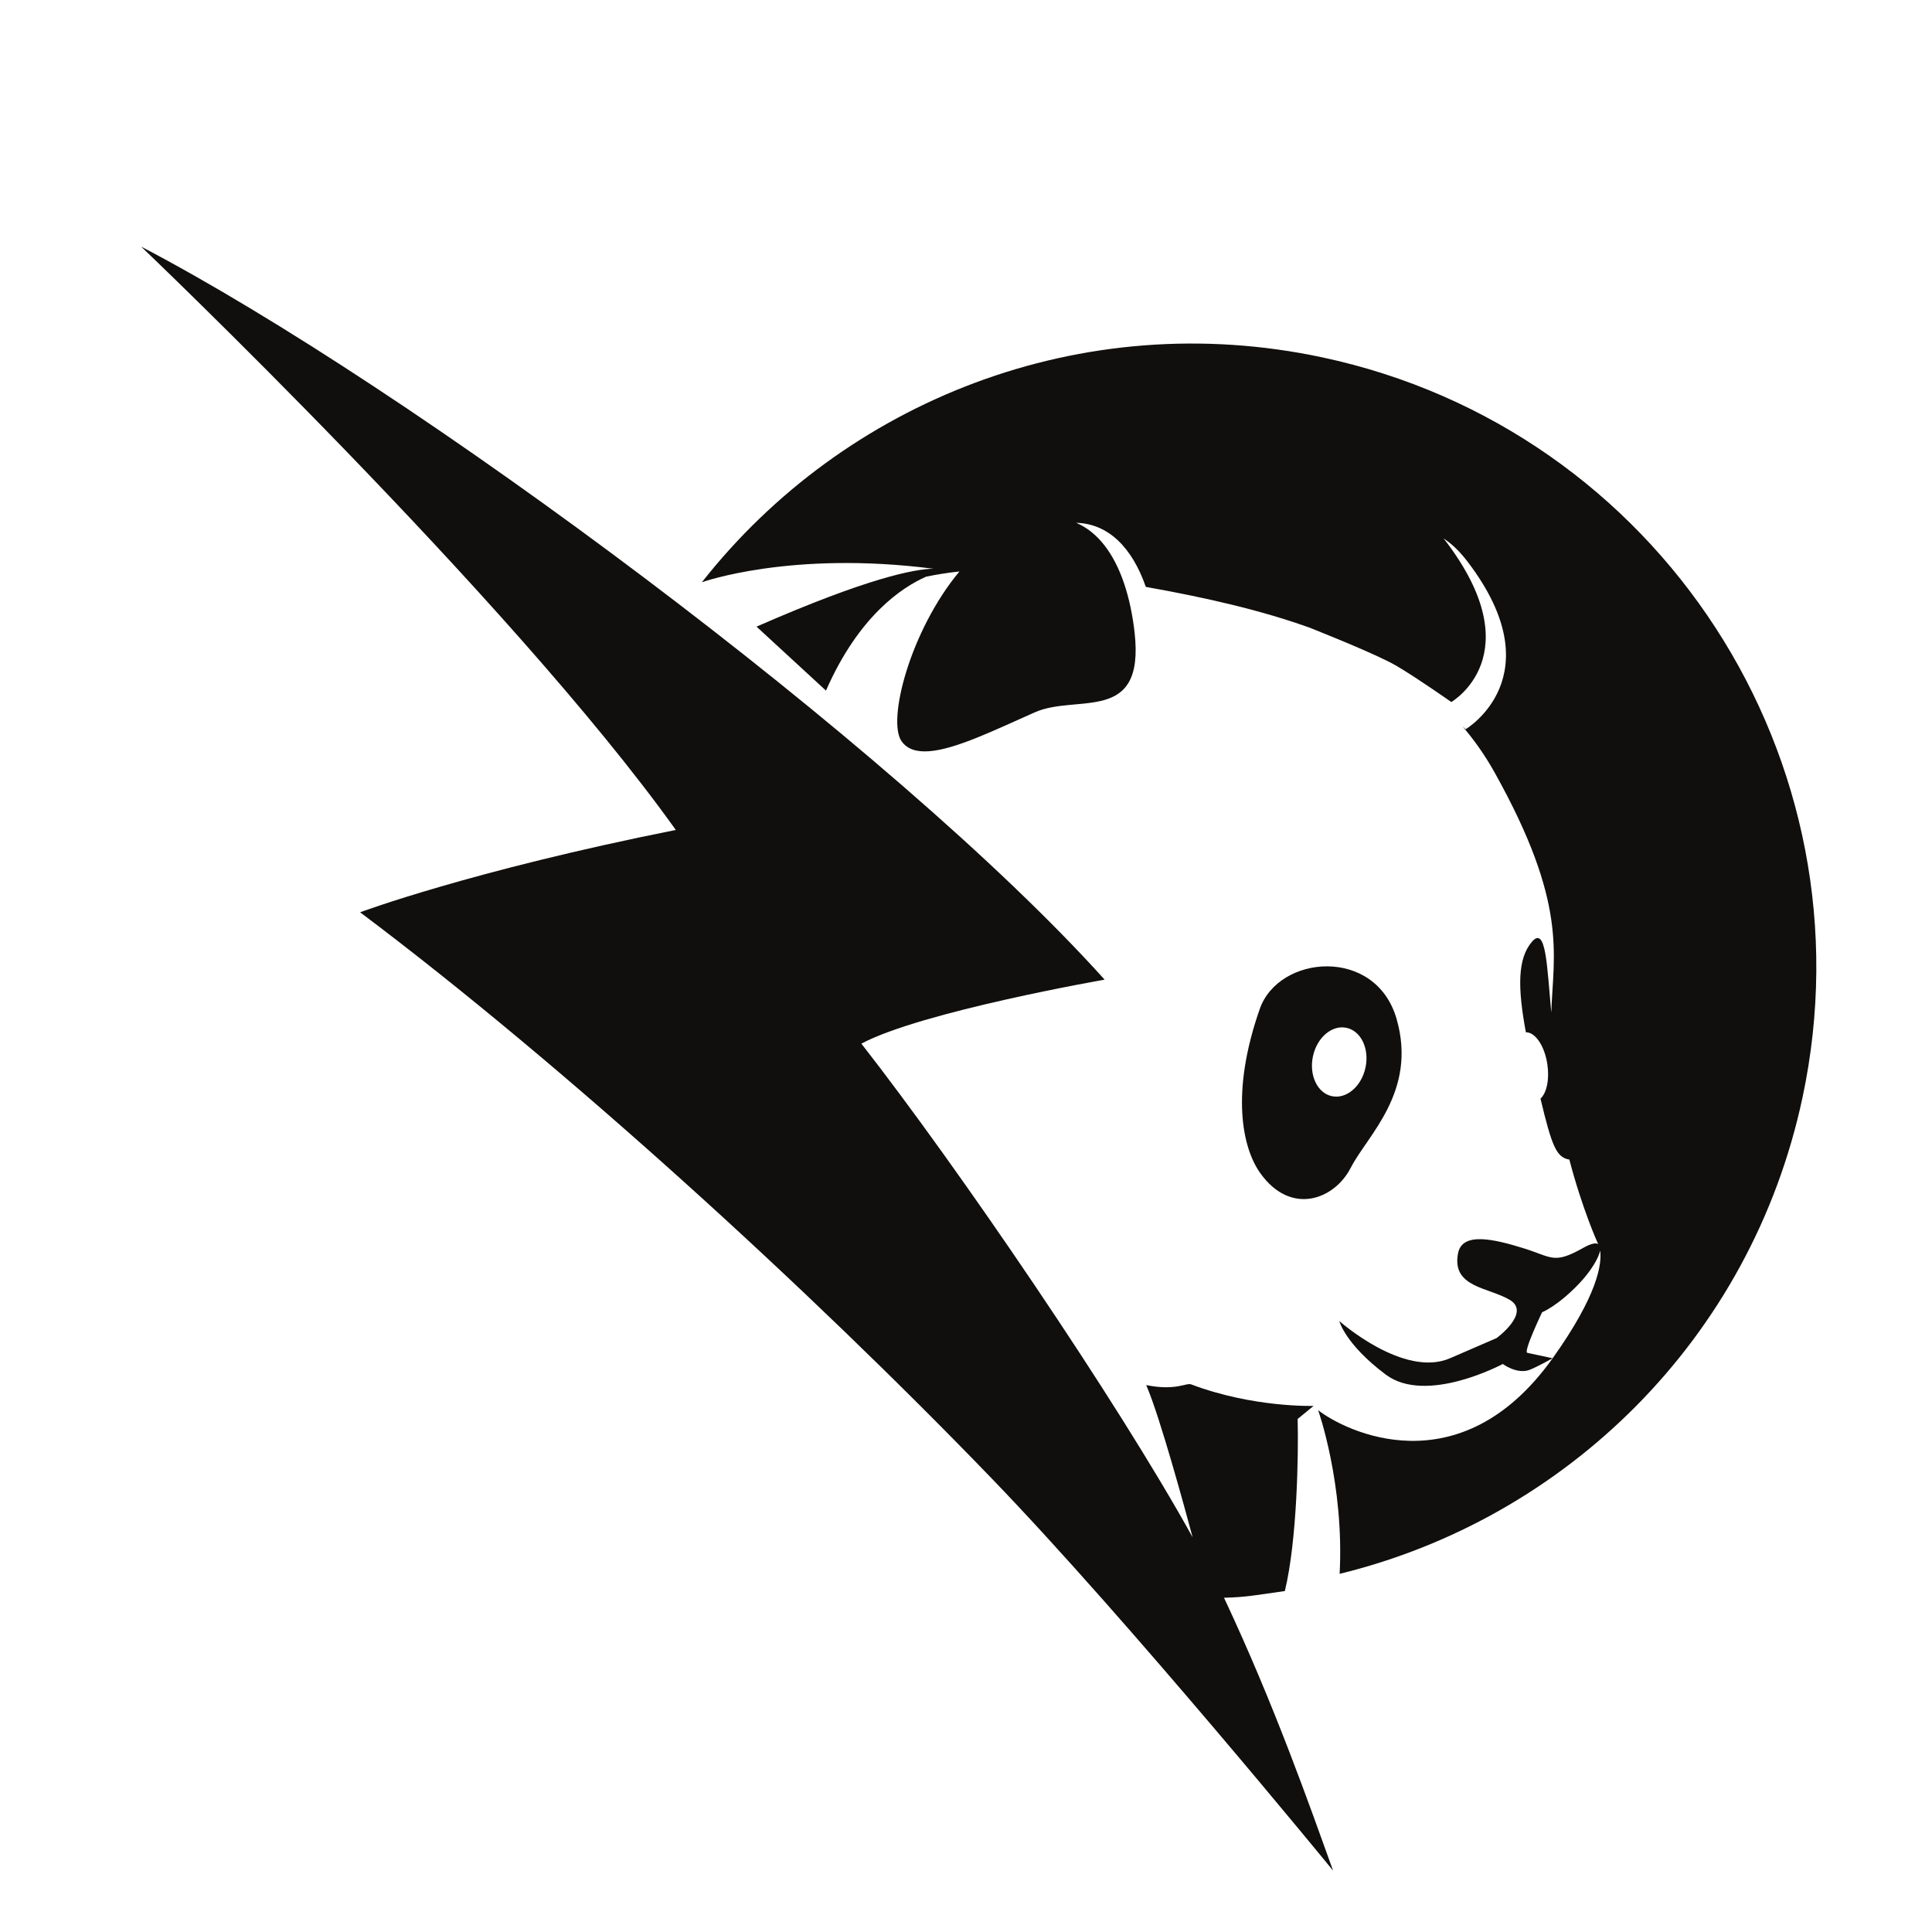
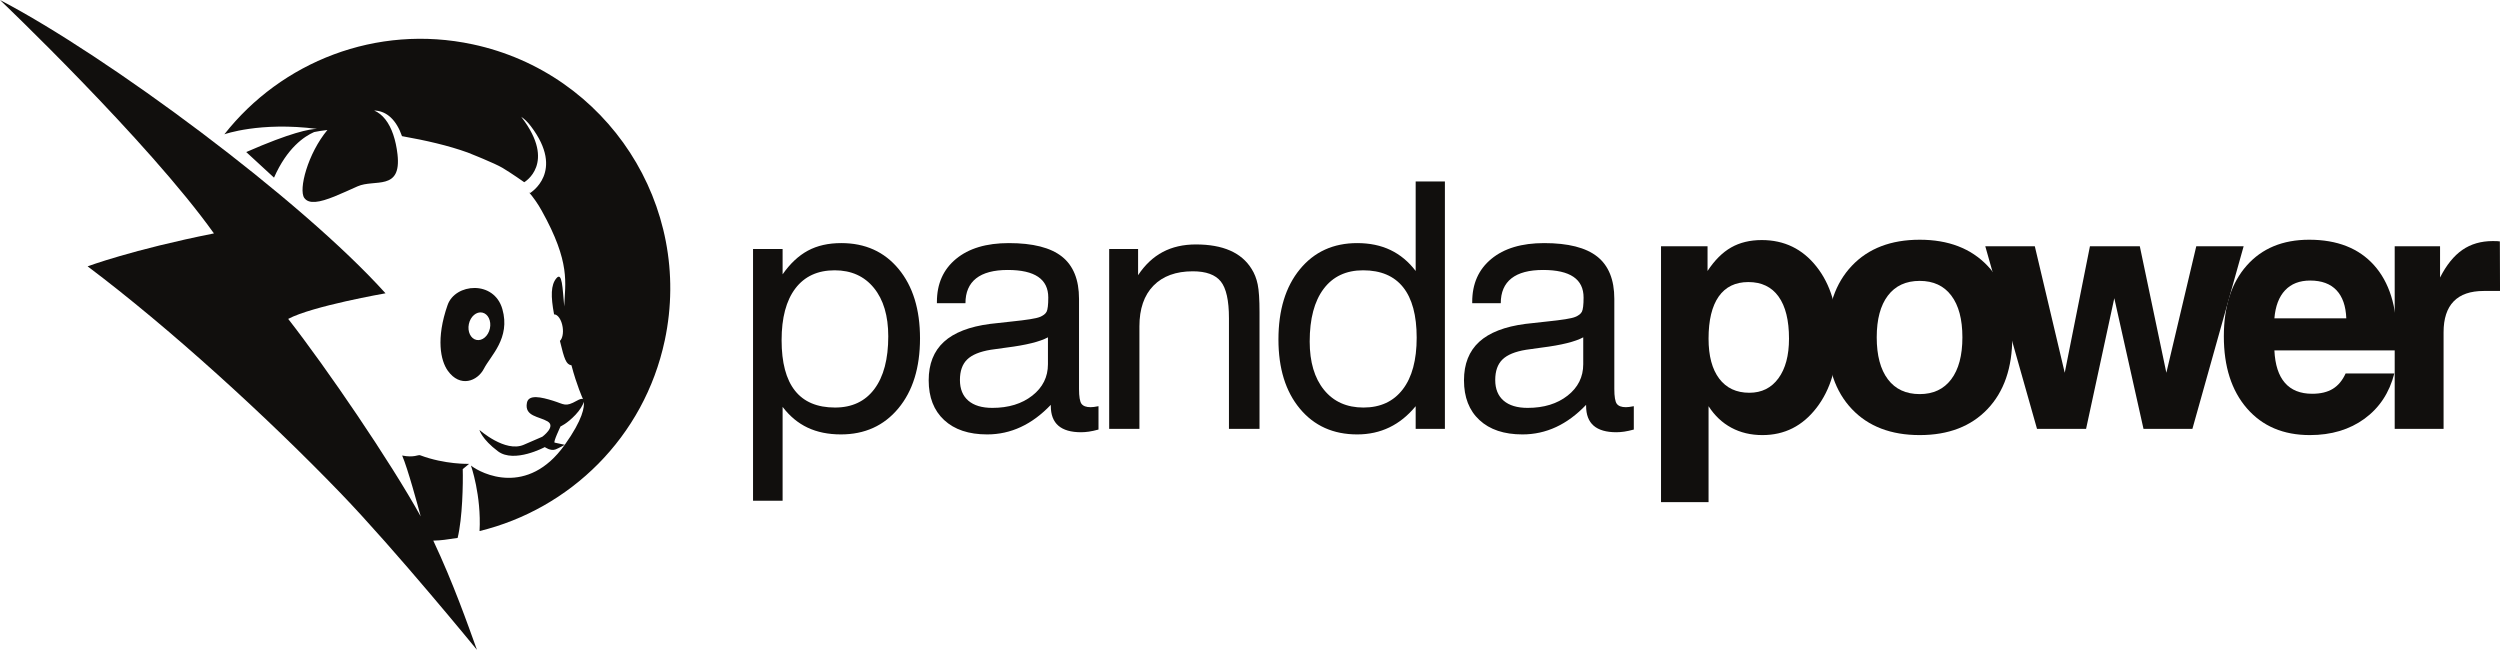
- <svg xmlns="http://www.w3.org/2000/svg" version="1.1" id="svg2" xml:space="preserve" width="200" height="200" viewBox="0 0 200 200">
-   <defs id="defs6">
-     <clipPath clipPathUnits="userSpaceOnUse" id="clipPath20">
-       <path d="M 0,1702.108 H 1086.108 V 0 H 0 Z" id="path18" />
-     </clipPath>
-   </defs>
-   <g id="g10" transform="matrix(1.333333,0,0,-1.333333,-965.8923,278.776)">
-     <g id="g484" transform="translate(827.0711,181.3386)">
-       <path d="m 0,0 c -18.674,3.977 -37.104,-3.405 -48.159,-17.464 0,0 6.873,2.481 17.976,1.051 -1.44,-0.022 -5.041,-0.688 -13.732,-4.496 l 5.392,-4.966 c 2.539,5.789 5.884,8.012 7.777,8.847 0.804,0.164 1.649,0.303 2.584,0.402 -3.811,-4.574 -5.641,-11.58 -4.486,-13.189 0.453,-0.632 1.197,-0.838 2.143,-0.766 2.064,0.156 5.092,1.645 8.193,3.019 3.3,1.463 8.555,-0.973 7.75,6.199 -0.161,1.415 -0.44,2.705 -0.825,3.838 -0.793,2.326 -2.052,3.975 -3.708,4.676 2.501,-0.058 4.352,-1.938 5.404,-4.974 4.701,-0.837 8.986,-1.82 12.773,-3.186 0.364,-0.146 1.11,-0.446 1.99,-0.808 0.311,-0.125 0.639,-0.263 0.972,-0.404 1.448,-0.612 3.006,-1.301 3.781,-1.763 1.672,-0.995 4.202,-2.778 4.202,-2.778 0,0 6.319,3.64 -0.468,12.537 -0.047,0.06 -0.09,0.109 -0.139,0.165 0.602,-0.383 1.229,-0.962 1.877,-1.813 6.785,-8.899 -0.157,-13.002 -0.157,-13.002 0,0 -0.092,0.085 -0.243,0.224 0.927,-1.084 1.765,-2.273 2.499,-3.593 5.694,-10.195 4.554,-14.069 4.394,-18.61 l -0.002,-0.007 c -0.335,3.627 -0.403,6.776 -1.508,5.476 -1.109,-1.301 -1.112,-3.535 -0.463,-7.019 0.719,0.022 1.454,-1.05 1.667,-2.481 0.178,-1.184 -0.058,-2.231 -0.532,-2.67 0.871,-3.651 1.227,-4.518 2.17,-4.721 0.027,-0.005 0.043,0.008 0.065,0.007 1.015,-3.875 2.196,-6.472 2.196,-6.472 0,0 0.024,-0.036 0.06,-0.106 -0.191,0.113 -0.563,0.053 -1.205,-0.312 -2.283,-1.283 -2.387,-0.691 -4.638,0 -2.25,0.694 -4.73,1.288 -5.051,-0.408 -0.505,-2.649 2.347,-2.622 4.018,-3.611 1.667,-0.997 -1.026,-2.968 -1.026,-2.968 l -3.604,-1.561 c -3.603,-1.57 -8.605,2.886 -8.605,2.886 0,0 0.445,-1.788 3.604,-4.157 3.158,-2.369 9.088,0.822 9.088,0.822 0,0 1.119,-0.834 2.101,-0.448 0.588,0.232 1.771,0.893 1.771,0.893 0,0 -1.642,0.352 -1.967,0.421 -0.326,0.07 1.146,3.149 1.146,3.149 0,0 1.227,0.487 2.9,2.252 0.847,0.896 1.481,1.914 1.609,2.535 0.141,-1.007 -0.161,-3.409 -3.688,-8.357 -7.228,-10.129 -16.179,-5.629 -18.208,-4.03 0,0 2.039,-5.74 1.669,-12.708 17.512,4.272 31.934,18.185 35.939,36.989 C 42.868,-31.294 26.167,-5.571 0,0" style="fill:#110f0d;fill-opacity:1;fill-rule:nonzero;stroke:none" id="path486" />
+ <svg xmlns="http://www.w3.org/2000/svg" width="173.294pt" height="45.043pt" viewBox="0 0 61.134 15.89" version="1.1" id="svg6038">
+   <defs id="defs6032" />
+   <g id="layer1" transform="translate(-147.046,-280.1349)">
+     <g id="g22" transform="matrix(0.1038276,0,0,-0.1038276,158.6017,281.2181)">
+       <path d="m 0,0 c -22.666,4.827 -45.037,-4.133 -58.456,-21.197 0,0 8.343,3.01 21.82,1.276 -1.748,-0.027 -6.118,-0.836 -16.668,-5.458 l 6.544,-6.026 c 3.083,7.026 7.143,9.724 9.441,10.736 0.974,0.199 2.002,0.37 3.136,0.488 -4.626,-5.55 -6.847,-14.054 -5.445,-16.008 0.549,-0.767 1.451,-1.017 2.603,-0.928 2.503,0.189 6.178,1.995 9.943,3.664 4.005,1.775 10.385,-1.184 9.407,7.523 -0.195,1.717 -0.535,3.283 -1.003,4.659 -0.962,2.824 -2.489,4.825 -4.501,5.676 3.037,-0.072 5.283,-2.353 6.561,-6.038 5.705,-1.016 10.907,-2.208 15.504,-3.867 0.442,-0.178 1.347,-0.541 2.415,-0.98 0.378,-0.153 0.775,-0.321 1.179,-0.49 1.758,-0.744 3.648,-1.581 4.589,-2.141 2.03,-1.208 5.101,-3.372 5.101,-3.372 0,0 7.67,4.419 -0.566,15.217 -0.059,0.073 -0.112,0.133 -0.169,0.202 0.731,-0.467 1.49,-1.17 2.276,-2.202 8.237,-10.801 -0.19,-15.781 -0.19,-15.781 0,0 -0.112,0.103 -0.294,0.271 1.124,-1.316 2.141,-2.758 3.032,-4.361 6.911,-12.376 5.527,-17.077 5.334,-22.588 l -0.002,-0.009 c -0.406,4.403 -0.49,8.226 -1.831,6.647 -1.347,-1.579 -1.349,-4.29 -0.562,-8.521 0.872,0.029 1.764,-1.274 2.024,-3.01 0.215,-1.438 -0.072,-2.708 -0.646,-3.24 1.058,-4.431 1.488,-5.485 2.635,-5.731 0.032,-0.006 0.051,0.011 0.077,0.009 1.233,-4.704 2.665,-7.857 2.665,-7.857 0,0 0.031,-0.043 0.073,-0.127 -0.231,0.135 -0.683,0.064 -1.463,-0.379 -2.77,-1.558 -2.898,-0.839 -5.629,0 -2.731,0.842 -5.74,1.563 -6.13,-0.496 -0.614,-3.216 2.848,-3.183 4.877,-4.382 2.024,-1.21 -1.245,-3.603 -1.245,-3.603 L 12.06,-94.32 c -4.373,-1.905 -10.444,3.504 -10.444,3.504 0,0 0.54,-2.17 4.374,-5.044 3.833,-2.876 11.032,0.997 11.032,0.997 0,0 1.357,-1.013 2.55,-0.544 0.714,0.28 2.151,1.083 2.151,1.083 0,0 -1.996,0.426 -2.39,0.511 -0.396,0.085 1.392,3.823 1.392,3.823 0,0 1.49,0.591 3.518,2.732 1.029,1.088 1.801,2.323 1.955,3.078 0.17,-1.223 -0.196,-4.138 -4.475,-10.144 -8.774,-12.292 -19.639,-6.833 -22.102,-4.891 0,0 2.476,-6.968 2.026,-15.426 21.254,5.187 38.761,22.074 43.621,44.898 C 52.032,-37.983 31.762,-6.762 0,0" style="fill:#110f0d;fill-opacity:1;fill-rule:nonzero;stroke:none" id="path24" />
    </g>
-     <g id="g488" transform="translate(827.8279,123.9753)">
-       <path d="M 0,0 C -1.126,0.24 -1.785,1.623 -1.472,3.093 -1.162,4.555 0.006,5.549 1.13,5.307 2.261,5.068 2.921,3.688 2.608,2.221 2.296,0.756 1.129,-0.238 0,0 m 5.025,5.988 c -1.614,5.646 -9.154,5.006 -10.627,0.78 -2.282,-6.514 -1.345,-10.793 0.031,-12.729 2.376,-3.351 5.765,-2.079 7.038,0.409 1.269,2.487 5.178,5.893 3.558,11.54" style="fill:#110f0d;fill-opacity:1;fill-rule:nonzero;stroke:none" id="path490" />
+     <g id="g26" transform="matrix(0.1038276,0,0,-0.1038276,158.697,288.4472)">
+       <path d="M 0,0 C -1.367,0.292 -2.166,1.97 -1.786,3.753 -1.41,5.528 0.007,6.735 1.372,6.441 2.745,6.151 3.546,4.477 3.167,2.696 2.787,0.917 1.37,-0.289 0,0 m 6.101,7.268 c -1.959,6.852 -11.112,6.076 -12.9,0.946 -2.768,-7.906 -1.634,-13.1 0.037,-15.449 2.884,-4.068 6.998,-2.524 8.542,0.495 1.542,3.019 6.283,7.154 4.321,14.008" style="fill:#110f0d;fill-opacity:1;fill-rule:nonzero;stroke:none" id="path28" />
    </g>
-     <g id="g492" transform="translate(791.2957,128.0544)">
-       <path d="M 0,0 C 4.648,2.485 18.886,4.968 18.886,4.968 2.59,23.084 -35.076,50.994 -55.918,61.88 c 0,0 28.673,-27.31 41.511,-45.289 -15.904,-3.172 -24.511,-6.393 -24.511,-6.393 15.883,-11.936 34.803,-29.2 49.035,-43.954 10.677,-11.07 26.508,-30.453 26.508,-30.453 -1.779,4.927 -4.549,12.855 -8.47,21.188 1.686,0.041 2.402,0.19 4.723,0.521 0.944,3.856 1.071,10.567 0.994,13.358 l 1.237,1.016 c 0,0 -4.672,-0.155 -9.503,1.67 -0.39,0.147 -1.168,-0.52 -3.491,-0.054 1.077,-2.469 3.082,-9.875 3.602,-11.814 C 19.826,-27.674 7.474,-9.566 0,0" style="fill:#110f0d;fill-opacity:1;fill-rule:nonzero;stroke:none" id="path494" />
+     <g id="g30" transform="matrix(0.1038276,0,0,-0.1038276,154.0931,287.9331)">
+       <path d="m 0,0 c 5.642,3.016 22.923,6.029 22.923,6.029 -19.778,21.989 -65.497,55.867 -90.796,69.078 0,0 34.803,-33.148 50.386,-54.971 -19.303,-3.849 -29.751,-7.76 -29.751,-7.76 19.278,-14.487 42.242,-35.441 59.518,-53.349 12.959,-13.438 32.175,-36.965 32.175,-36.965 -2.16,5.982 -5.52,15.603 -10.28,25.718 2.046,0.05 2.914,0.231 5.732,0.633 1.146,4.681 1.299,12.826 1.205,16.214 l 1.502,1.234 c 0,0 -5.67,-0.188 -11.535,2.025 -0.474,0.179 -1.416,-0.63 -4.236,-0.065 1.308,-2.998 3.741,-11.986 4.371,-14.339 C 24.064,-33.592 9.07,-11.613 0,0" style="fill:#110f0d;fill-opacity:1;fill-rule:nonzero;stroke:none" id="path32" />
+     </g>
+     <g id="g34" transform="matrix(0.1038276,0,0,-0.1038276,166.159,288.4533)">
+       <path d="m 0,0 c 0,-5.275 1.047,-9.239 3.146,-11.891 2.096,-2.648 5.241,-3.975 9.435,-3.975 4.009,0 7.101,1.456 9.276,4.371 2.177,2.913 3.264,7.051 3.264,12.403 0,4.826 -1.127,8.626 -3.382,11.396 -2.256,2.768 -5.336,4.152 -9.237,4.152 -4.011,0 -7.095,-1.425 -9.259,-4.27 C 1.08,9.336 0,5.273 0,0 m -6.728,-37.821 v 59.3 h 6.964 v -5.973 c 1.769,2.532 3.753,4.39 5.955,5.579 2.203,1.188 4.82,1.779 7.855,1.779 5.641,0 10.145,-2.03 13.507,-6.092 3.363,-4.062 5.046,-9.508 5.046,-16.339 0,-6.909 -1.703,-12.41 -5.105,-16.497 -3.402,-4.088 -7.91,-6.132 -13.53,-6.132 -2.98,0 -5.595,0.536 -7.851,1.603 -2.258,1.067 -4.215,2.696 -5.877,4.885 v -22.113 z" style="fill:#110f0d;fill-opacity:1;fill-rule:nonzero;stroke:none" id="path36" />
+     </g>
+     <g id="g38" transform="matrix(0.1038276,0,0,-0.1038276,172.672,288.3837)">
+       <path d="m 0,0 c -1.899,-1.027 -5.159,-1.836 -9.772,-2.415 -1.634,-0.21 -2.863,-0.381 -3.68,-0.514 -2.585,-0.42 -4.443,-1.184 -5.578,-2.295 -1.133,-1.107 -1.699,-2.712 -1.699,-4.826 0,-2.107 0.658,-3.731 1.974,-4.866 1.32,-1.134 3.207,-1.701 5.66,-1.701 3.823,0 6.962,0.965 9.413,2.888 C -1.228,-11.802 0,-9.337 0,-6.331 Z m 0.671,-15.901 c -2.215,-2.325 -4.567,-4.067 -7.064,-5.224 -2.49,-1.162 -5.135,-1.742 -7.93,-1.742 -4.323,0 -7.7,1.13 -10.127,3.386 -2.426,2.252 -3.637,5.369 -3.637,9.352 0,3.854 1.191,6.869 3.578,9.063 2.387,2.183 6.019,3.596 10.901,4.23 1.236,0.131 2.911,0.318 5.021,0.555 3.615,0.37 5.83,0.724 6.648,1.067 0.819,0.319 1.359,0.734 1.624,1.244 0.261,0.518 0.393,1.633 0.393,3.347 0,2.16 -0.792,3.783 -2.376,4.863 -1.582,1.081 -3.969,1.625 -7.157,1.625 -3.298,0 -5.783,-0.66 -7.46,-1.977 -1.673,-1.322 -2.513,-3.273 -2.513,-5.858 h -6.723 v 0.319 c 0,4.272 1.504,7.645 4.51,10.126 3.006,2.481 7.147,3.718 12.423,3.718 5.67,0 9.845,-1.059 12.521,-3.183 2.676,-2.125 4.016,-5.442 4.016,-9.948 v -21.208 c 0,-1.82 0.198,-2.994 0.589,-3.522 0.401,-0.524 1.111,-0.786 2.138,-0.786 0.213,0 0.471,0.016 0.775,0.055 0.301,0.039 0.662,0.1 1.085,0.179 v -5.501 c -0.869,-0.235 -1.629,-0.397 -2.274,-0.493 -0.648,-0.091 -1.257,-0.14 -1.842,-0.14 -2.37,0 -4.15,0.517 -5.337,1.544 -1.188,1.029 -1.782,2.584 -1.782,4.668 z" style="fill:#110f0d;fill-opacity:1;fill-rule:nonzero;stroke:none" id="path40" />
+     </g>
+     <g id="g42" transform="matrix(0.1038276,0,0,-0.1038276,177.0983,290.6225)">
+       <path d="m 0,0 v 26.076 c 0,4.167 -0.643,7.046 -1.92,8.642 -1.278,1.595 -3.474,2.395 -6.589,2.395 -3.98,0 -7.072,-1.131 -9.275,-3.386 -2.201,-2.252 -3.304,-5.453 -3.304,-9.595 V 0 h -7.122 v 42.371 h 6.809 V 36.2 c 1.632,2.453 3.572,4.273 5.815,5.461 2.239,1.186 4.837,1.778 7.792,1.778 3.193,0 5.882,-0.479 8.073,-1.443 2.189,-0.961 3.873,-2.407 5.061,-4.331 0.659,-1.029 1.135,-2.235 1.426,-3.622 0.29,-1.383 0.433,-3.58 0.433,-6.584 V 25.441 L 7.199,0 Z" style="fill:#110f0d;fill-opacity:1;fill-rule:nonzero;stroke:none" id="path44" />
+     </g>
+     <g id="g46" transform="matrix(0.1038276,0,0,-0.1038276,181.6889,288.392)">
+       <path d="m 0,0 c 0,5.246 -1.064,9.206 -3.187,11.868 -2.122,2.664 -5.266,3.997 -9.434,3.997 -4.007,0 -7.107,-1.457 -9.295,-4.373 -2.189,-2.913 -3.282,-7.046 -3.282,-12.399 0,-4.83 1.126,-8.626 3.38,-11.399 2.254,-2.764 5.345,-4.151 9.277,-4.151 3.982,0 7.066,1.423 9.258,4.273 C -1.094,-9.337 0,-5.277 0,0 m 6.646,36.793 v -58.276 h -6.883 v 5.343 c -1.821,-2.214 -3.878,-3.877 -6.173,-4.985 -2.294,-1.109 -4.824,-1.662 -7.594,-1.662 -5.647,0 -10.147,2.024 -13.512,6.074 -3.364,4.048 -5.042,9.475 -5.042,16.279 0,6.938 1.687,12.454 5.063,16.557 3.373,4.103 7.872,6.15 13.491,6.15 2.953,0 5.571,-0.545 7.854,-1.64 2.279,-1.097 4.25,-2.737 5.913,-4.925 v 21.085 z" style="fill:#110f0d;fill-opacity:1;fill-rule:nonzero;stroke:none" id="path48" />
+     </g>
+     <g id="g50" transform="matrix(0.1038276,0,0,-0.1038276,185.7619,288.3837)">
+       <path d="m 0,0 c -1.898,-1.027 -5.157,-1.836 -9.772,-2.415 -1.634,-0.21 -2.863,-0.381 -3.68,-0.514 -2.585,-0.42 -4.443,-1.184 -5.578,-2.295 -1.131,-1.107 -1.699,-2.712 -1.699,-4.826 0,-2.107 0.658,-3.731 1.976,-4.866 1.32,-1.134 3.207,-1.701 5.66,-1.701 3.822,0 6.962,0.965 9.413,2.888 2.453,1.927 3.68,4.392 3.68,7.398 z m 0.673,-15.901 c -2.215,-2.325 -4.572,-4.067 -7.062,-5.224 -2.493,-1.162 -5.135,-1.742 -7.932,-1.742 -4.325,0 -7.701,1.13 -10.126,3.386 -2.429,2.252 -3.64,5.369 -3.64,9.352 0,3.854 1.191,6.869 3.575,9.063 2.392,2.183 6.024,3.596 10.905,4.23 1.239,0.131 2.912,0.318 5.023,0.555 3.615,0.37 5.826,0.724 6.645,1.067 0.817,0.319 1.361,0.734 1.624,1.244 0.261,0.518 0.395,1.633 0.395,3.347 0,2.16 -0.789,3.783 -2.374,4.863 -1.581,1.081 -3.973,1.625 -7.159,1.625 -3.3,0 -5.783,-0.66 -7.46,-1.977 -1.674,-1.322 -2.511,-3.273 -2.511,-5.858 h -6.725 v 0.319 c 0,4.272 1.503,7.645 4.51,10.126 3.004,2.481 7.147,3.718 12.422,3.718 5.67,0 9.842,-1.059 12.52,-3.183 2.676,-2.125 4.016,-5.442 4.016,-9.948 v -21.208 c 0,-1.82 0.198,-2.994 0.593,-3.522 0.397,-0.524 1.108,-0.786 2.136,-0.786 0.213,0 0.47,0.016 0.771,0.055 0.304,0.039 0.667,0.1 1.091,0.179 v -5.501 c -0.873,-0.235 -1.629,-0.397 -2.278,-0.493 -0.646,-0.091 -1.257,-0.14 -1.837,-0.14 -2.377,0 -4.155,0.517 -5.345,1.544 -1.183,1.029 -1.777,2.584 -1.777,4.668 z" style="fill:#110f0d;fill-opacity:1;fill-rule:nonzero;stroke:none" id="path52" />
+     </g>
+     <g id="g54" transform="matrix(0.1038276,0,0,-0.1038276,190.7937,288.4164)">
+       <path d="m 0,0 c 0,4.324 -0.815,7.625 -2.452,9.908 -1.637,2.282 -4.009,3.424 -7.123,3.424 -3.058,0 -5.384,-1.134 -6.982,-3.402 -1.593,-2.271 -2.392,-5.579 -2.392,-9.93 0,-4.064 0.839,-7.199 2.512,-9.416 1.675,-2.217 4.041,-3.325 7.102,-3.325 2.902,0 5.182,1.136 6.842,3.403 C -0.831,-7.071 0,-3.956 0,0 m -30.145,-38.496 v 60.254 h 10.959 v -5.815 c 1.663,2.531 3.513,4.375 5.558,5.537 2.043,1.162 4.449,1.743 7.219,1.743 5.303,0 9.6,-2.092 12.897,-6.271 3.298,-4.182 4.947,-9.675 4.947,-16.477 0,-6.884 -1.649,-12.47 -4.947,-16.754 -3.297,-4.288 -7.541,-6.43 -12.738,-6.43 -2.742,0 -5.188,0.581 -7.338,1.741 -2.151,1.16 -3.935,2.849 -5.361,5.064 v -22.592 z" style="fill:#110f0d;fill-opacity:1;fill-rule:nonzero;stroke:none" id="path56" />
+     </g>
+     <g id="g58" transform="matrix(0.1038276,0,0,-0.1038276,192.9387,288.3837)">
+       <path d="m 0,0 c 0,-4.271 0.879,-7.57 2.631,-9.891 1.753,-2.322 4.253,-3.481 7.497,-3.481 3.188,0 5.663,1.159 7.417,3.481 1.754,2.321 2.633,5.62 2.633,9.891 0,4.246 -0.869,7.524 -2.612,9.832 -1.738,2.306 -4.221,3.461 -7.438,3.461 -3.244,0 -5.744,-1.155 -7.497,-3.461 C 0.879,7.524 0,4.246 0,0 m -11.669,0 c 0,7.146 1.936,12.764 5.815,16.853 3.874,4.087 9.203,6.133 15.982,6.133 6.753,0 12.074,-2.046 15.965,-6.133 3.89,-4.089 5.833,-9.707 5.833,-16.853 0,-7.174 -1.943,-12.804 -5.833,-16.893 -3.891,-4.087 -9.212,-6.131 -15.965,-6.131 -6.779,0 -12.108,2.044 -15.982,6.131 -3.879,4.089 -5.815,9.719 -5.815,16.893" style="fill:#110f0d;fill-opacity:1;fill-rule:nonzero;stroke:none" id="path60" />
+     </g>
+     <g id="g62" transform="matrix(0.1038276,0,0,-0.1038276,196.8585,290.6225)">
+       <path d="m 0,0 -12.184,43.006 h 11.665 l 7.046,-29.789 5.936,29.789 h 11.746 l 6.252,-29.789 7.045,29.789 H 48.662 L 36.595,0 H 25.079 L 18.2,30.781 11.553,0 Z" style="fill:#110f0d;fill-opacity:1;fill-rule:nonzero;stroke:none" id="path64" />
+     </g>
+     <g id="g66" transform="matrix(0.1038276,0,0,-0.1038276,202.6631,287.9197)">
+       <path d="M 0,0 H 16.935 C 16.826,2.904 16.055,5.111 14.621,6.628 13.18,8.144 11.119,8.903 8.426,8.903 5.922,8.903 3.951,8.139 2.516,6.607 1.076,5.08 0.238,2.875 0,0 m 16.776,-12.977 h 11.471 c -1.162,-4.537 -3.5,-8.086 -7.021,-10.661 -3.523,-2.568 -7.814,-3.855 -12.875,-3.855 -6.226,0 -11.16,2.091 -14.799,6.27 -3.638,4.181 -5.458,9.843 -5.458,16.992 0,7.042 1.792,12.595 5.38,16.656 3.587,4.062 8.492,6.093 14.716,6.093 6.593,0 11.686,-1.999 15.271,-5.993 3.588,-3.997 5.379,-9.69 5.379,-17.074 0,-0.815 -0.006,-1.43 -0.018,-1.837 -0.013,-0.412 -0.047,-0.799 -0.1,-1.165 L 0,-7.551 c 0.159,-3.38 0.982,-5.924 2.473,-7.638 1.49,-1.714 3.635,-2.573 6.43,-2.573 1.977,0 3.601,0.389 4.866,1.169 1.266,0.777 2.266,1.983 3.007,3.616" style="fill:#110f0d;fill-opacity:1;fill-rule:nonzero;stroke:none" id="path68" />
+     </g>
+     <g id="g70" transform="matrix(0.1038276,0,0,-0.1038276,205.605,290.6225)">
+       <path d="m 0,0 v 43.006 h 10.682 v -7.36 c 1.504,2.956 3.256,5.125 5.26,6.509 2.007,1.387 4.392,2.078 7.163,2.078 0.448,0 0.797,-0.004 1.046,-0.02 0.253,-0.015 0.458,-0.033 0.616,-0.06 l 0.038,-11.671 h -3.837 c -3.14,0 -5.499,-0.819 -7.082,-2.453 -1.583,-1.636 -2.374,-4.061 -2.374,-7.276 L 11.512,0 Z" style="fill:#110f0d;fill-opacity:1;fill-rule:nonzero;stroke:none" id="path72" />
    </g>
  </g>
</svg>
